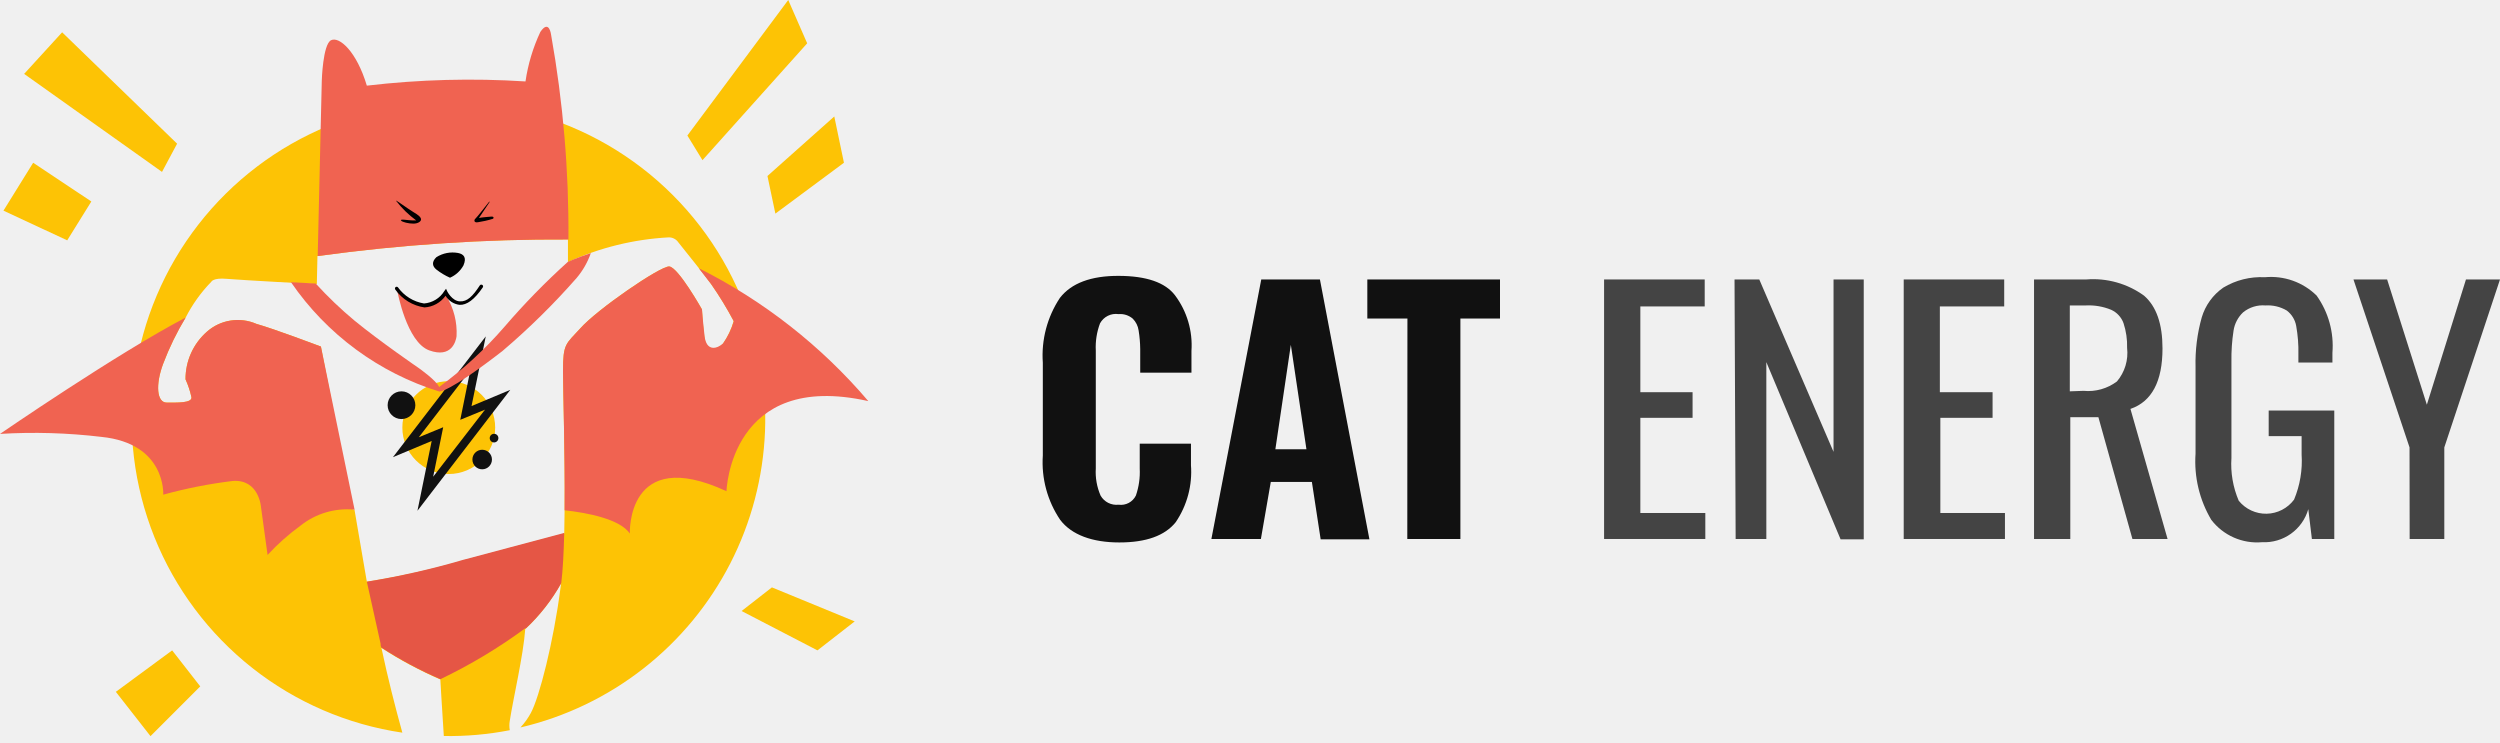
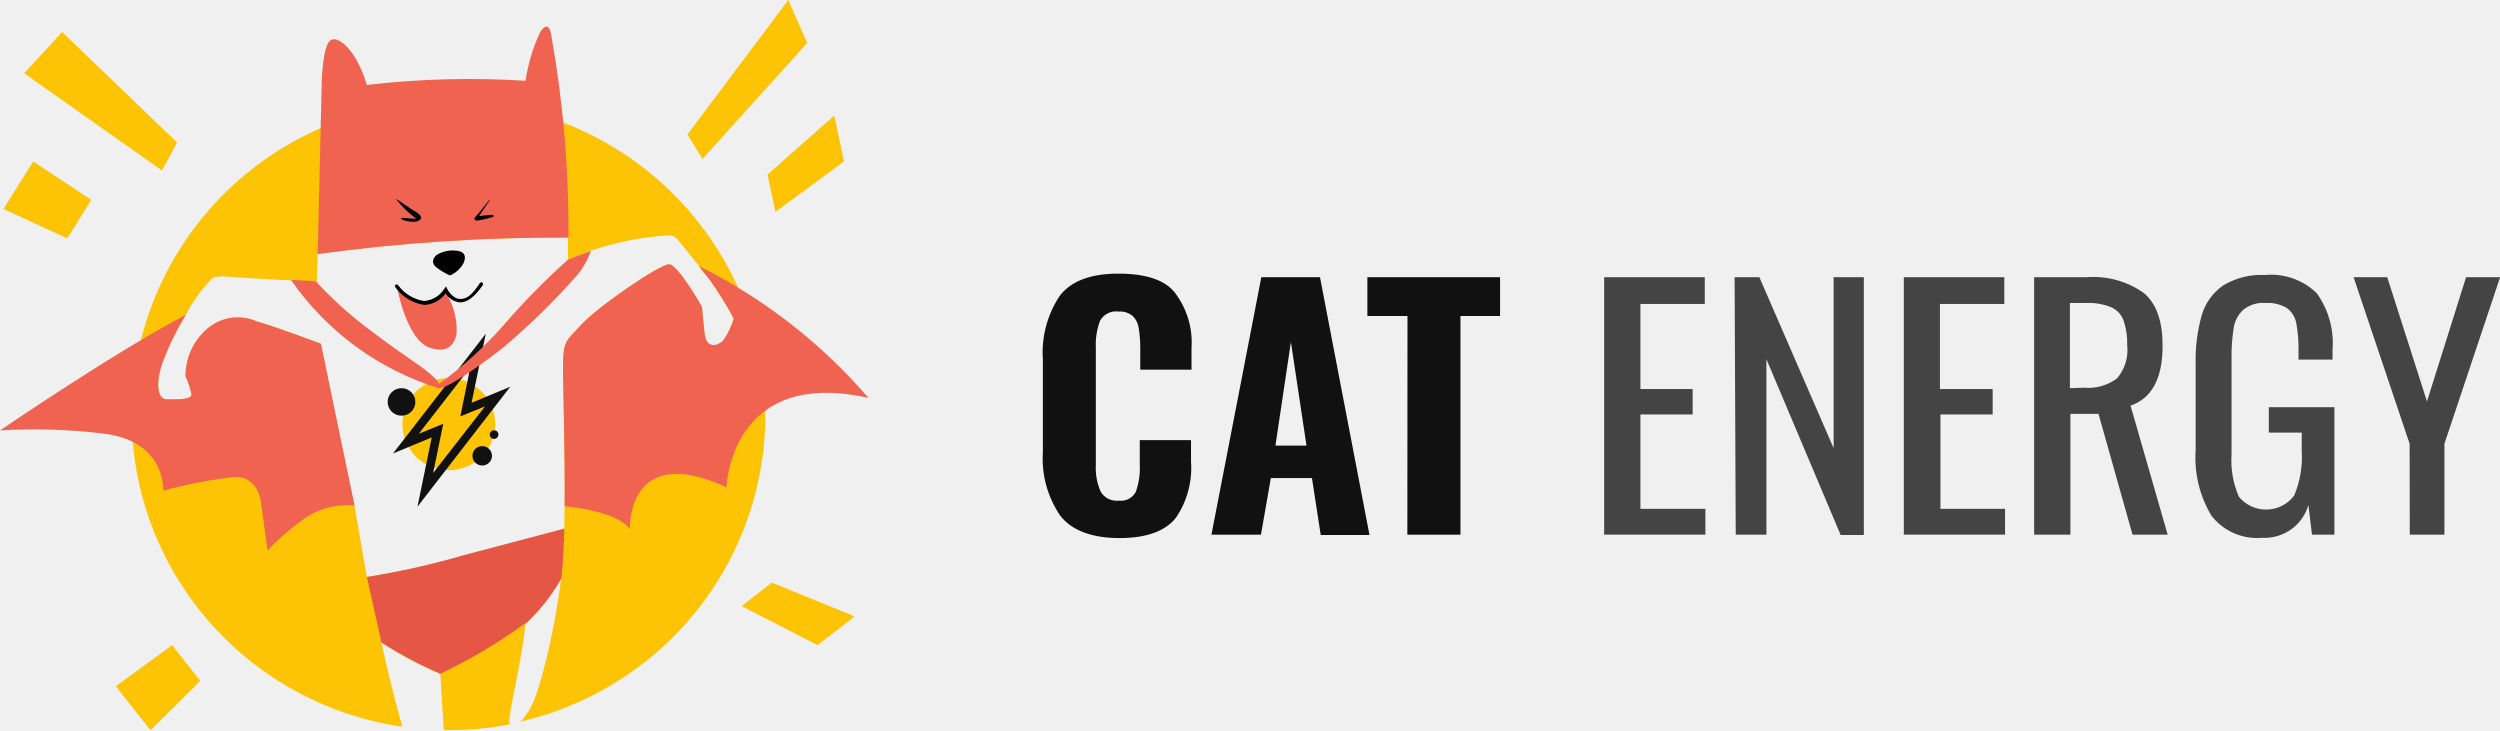
- <svg xmlns="http://www.w3.org/2000/svg" width="202" height="60" viewBox="0 0 202 60" fill="none">
-   <g clip-path="url(#clip0_2403_2170)">
-     <path d="M59.88 24C58.156 19.869 55.38 16.263 51.828 13.54C48.276 10.817 44.072 9.072 39.636 8.479C35.2 7.887 30.685 8.467 26.543 10.163C22.401 11.859 18.776 14.61 16.028 18.144C13.281 21.677 11.508 25.869 10.885 30.301C10.262 34.733 10.812 39.251 12.479 43.405C14.147 47.558 16.874 51.202 20.388 53.974C23.903 56.745 28.082 58.547 32.51 59.2C31.93 57.11 31.34 54.8 30.82 52.35C32.333 53.331 33.925 54.184 35.58 54.9C35.58 54.9 35.7 57.06 35.86 59.47C37.648 59.501 39.435 59.343 41.19 59C41.145 58.749 41.145 58.491 41.19 58.24C41.48 56.37 42.28 53 42.44 50.83C43.593 49.751 44.572 48.5 45.34 47.12L45.28 47.56C44.73 51.82 43.58 56.37 42.88 57.63C42.653 58.047 42.374 58.434 42.05 58.78C45.67 57.931 49.062 56.305 51.99 54.014C54.919 51.723 57.314 48.823 59.011 45.515C60.707 42.206 61.663 38.568 61.813 34.853C61.963 31.138 61.304 27.435 59.88 24ZM58.41 27.79C57.97 28.22 57.06 28.51 56.91 27.21C56.76 25.91 56.72 25 56.72 25C56.72 25 54.79 21.57 54.07 21.53C53.35 21.49 48.24 25 46.89 26.53C45.72 27.82 45.49 27.73 45.49 30C45.49 31.71 45.71 38.17 45.59 43.11L37.44 45.28C34.878 46.015 32.273 46.59 29.64 47L28.64 41.17H28.5L25.93 28C25.93 28 22.12 26.56 20.72 26.17C20.063 25.882 19.337 25.789 18.628 25.901C17.919 26.012 17.257 26.324 16.72 26.8C16.172 27.28 15.734 27.872 15.435 28.536C15.137 29.201 14.985 29.922 14.99 30.65C15.201 31.115 15.362 31.601 15.47 32.1C15.52 32.58 14.27 32.53 13.47 32.53C12.67 32.53 12.55 31.09 13.18 29.4C13.671 28.101 14.281 26.849 15 25.66C15.541 24.598 16.239 23.624 17.07 22.77C17.07 22.77 17.21 22.43 18.32 22.53C19.43 22.63 25.6 22.96 25.6 22.96L25.65 20.69C32.356 19.764 39.12 19.316 45.89 19.35C45.89 19.96 45.89 20.57 45.89 21.18C48.454 20.01 51.215 19.331 54.03 19.18C54.181 19.176 54.33 19.21 54.464 19.278C54.599 19.346 54.714 19.446 54.8 19.57C55.14 20 57.21 22.57 57.45 22.94C58.122 23.901 58.733 24.903 59.28 25.94C59.093 26.597 58.799 27.218 58.41 27.78V27.79Z" fill="#FDC305" />
-     <path d="M56.46 21.67C56.93 22.27 57.34 22.8 57.46 22.96C58.132 23.921 58.743 24.923 59.29 25.96C59.1 26.595 58.809 27.196 58.43 27.74C57.99 28.17 57.08 28.46 56.93 27.16C56.78 25.86 56.72 25 56.72 25C56.72 25 54.79 21.57 54.07 21.53C53.35 21.49 48.24 25 46.89 26.53C45.72 27.82 45.49 27.73 45.49 30C45.49 31.5 45.66 36.65 45.62 41.23C47.43 41.43 50.09 41.93 50.89 43.11C50.89 43.11 50.6 35.93 58.7 39.69C58.7 39.69 58.98 29.9 70.16 32.41C66.359 27.948 61.7 24.296 56.46 21.67Z" fill="#F06351" />
-     <path d="M45.93 19.35C45.971 13.809 45.502 8.275 44.53 2.82C44.53 2.82 44.38 1.52 43.66 2.58C43.066 3.847 42.661 5.195 42.46 6.58C38.185 6.306 33.894 6.42 29.64 6.92C28.82 4.17 27.42 2.92 26.75 3.25C26.08 3.58 26 6.53 26 6.53L25.67 20.69C32.383 19.763 39.153 19.315 45.93 19.35Z" fill="#F06351" />
-     <path d="M45.35 47.12C45.48 46.05 45.55 44.63 45.59 43.06L37.44 45.23C34.879 45.982 32.274 46.573 29.64 47L30.75 52C30.75 52.11 30.75 52.22 30.82 52.33C32.333 53.311 33.925 54.164 35.58 54.88C37.999 53.724 40.302 52.341 42.46 50.75V50.81C43.608 49.737 44.583 48.492 45.35 47.12Z" fill="#E55645" />
-     <path d="M32 16.22C31.95 16.12 33 16.9 33.41 17.14C33.82 17.38 34.02 17.56 34.02 17.73C34.02 17.9 33.76 18.07 33.4 18.07C33.04 18.07 32.48 17.95 32.4 17.81C32.32 17.67 33 17.81 33.34 17.81H33.63C33.014 17.36 32.466 16.824 32 16.22Z" fill="black" />
-     <path d="M39.5 16.33C39.5 16.33 38.5 17.61 38.41 17.67C38.32 17.73 38.24 18.01 38.6 17.96C39.013 17.898 39.421 17.805 39.82 17.68C39.93 17.62 39.89 17.48 39.7 17.5C39.51 17.52 39.02 17.55 38.7 17.61L39.55 16.34C39.55 16.34 39.58 16.22 39.5 16.33Z" fill="black" />
-     <path d="M36.36 22.44C36.824 22.236 37.207 21.884 37.45 21.44C37.73 20.78 37.45 20.53 37.01 20.44C36.405 20.33 35.78 20.451 35.26 20.78C34.87 21.15 34.92 21.51 35.26 21.78C35.598 22.045 35.967 22.267 36.36 22.44Z" fill="black" />
-     <path d="M36 23.7C35.885 23.927 35.729 24.13 35.54 24.3C35.255 24.529 34.905 24.662 34.54 24.68C33.989 24.734 33.439 24.577 33 24.24C32.798 24.122 32.619 23.97 32.47 23.79C32.37 23.681 32.247 23.596 32.11 23.54C32.11 23.54 32.86 27.65 34.68 28.31C36.5 28.97 36.84 27.55 36.89 27.17C36.951 26.032 36.665 24.902 36.07 23.93C36.07 23.63 36.05 23.83 36 23.7Z" fill="#F06351" />
-     <path d="M34.3 24.84C33.832 24.773 33.383 24.611 32.979 24.366C32.575 24.12 32.225 23.795 31.95 23.41C31.925 23.383 31.912 23.347 31.912 23.31C31.912 23.273 31.925 23.238 31.95 23.21C31.963 23.197 31.979 23.186 31.996 23.179C32.013 23.172 32.031 23.168 32.05 23.168C32.069 23.168 32.087 23.172 32.104 23.179C32.121 23.186 32.137 23.197 32.15 23.21C32.398 23.557 32.711 23.852 33.074 24.077C33.436 24.302 33.839 24.452 34.26 24.52C34.593 24.495 34.915 24.391 35.2 24.217C35.486 24.044 35.725 23.805 35.9 23.52L36.04 23.33L36.14 23.55C36.14 23.55 36.52 24.31 37.14 24.35C37.76 24.39 38.2 23.93 38.77 23.06C38.791 23.028 38.824 23.006 38.862 22.999C38.899 22.991 38.938 22.999 38.97 23.02C39.002 23.041 39.024 23.074 39.031 23.112C39.039 23.149 39.031 23.188 39.01 23.22C38.343 24.2 37.713 24.67 37.12 24.63C36.891 24.6 36.671 24.518 36.477 24.392C36.283 24.266 36.12 24.098 36 23.9C35.804 24.173 35.55 24.399 35.256 24.562C34.962 24.725 34.635 24.82 34.3 24.84Z" fill="black" />
-     <path d="M36.26 38.3C38.331 38.3 40.01 36.621 40.01 34.55C40.01 32.479 38.331 30.8 36.26 30.8C34.189 30.8 32.51 32.479 32.51 34.55C32.51 36.621 34.189 38.3 36.26 38.3Z" fill="#FDC305" />
-     <path d="M41.23 31.5L38.1 32.81L39.25 27.18L31.75 36.94L34.88 35.63L33.73 41.27L41.23 31.5ZM33.84 35.33L38 29.92L37.19 33.92L39.19 33.1L35 38.52L35.81 34.52L33.84 35.33Z" fill="#111111" />
-     <path d="M32.44 33.86C33.059 33.86 33.56 33.359 33.56 32.74C33.56 32.121 33.059 31.62 32.44 31.62C31.821 31.62 31.32 32.121 31.32 32.74C31.32 33.359 31.821 33.86 32.44 33.86Z" fill="#111111" />
-     <path d="M38.96 37.92C39.396 37.92 39.75 37.566 39.75 37.13C39.75 36.694 39.396 36.34 38.96 36.34C38.524 36.34 38.17 36.694 38.17 37.13C38.17 37.566 38.524 37.92 38.96 37.92Z" fill="#111111" />
-     <path d="M39.92 35.75C40.113 35.75 40.27 35.593 40.27 35.4C40.27 35.207 40.113 35.05 39.92 35.05C39.727 35.05 39.57 35.207 39.57 35.4C39.57 35.593 39.727 35.75 39.92 35.75Z" fill="#111111" />
-     <path d="M45.88 21.16C44.075 22.787 42.375 24.527 40.79 26.37C39.211 28.199 37.43 29.843 35.48 31.27C35.26 30.74 33.85 29.75 33.85 29.75C33.85 29.75 30.71 27.6 28.65 25.91C27.536 24.983 26.487 23.98 25.51 22.91L23.51 22.8C26.397 27.017 30.627 30.133 35.51 31.64C36.37 31.5 38.79 29.77 40.6 28.36C42.741 26.539 44.747 24.564 46.6 22.45C47.098 21.858 47.484 21.18 47.74 20.45C46.6 20.83 45.88 21.16 45.88 21.16Z" fill="#F06351" />
-     <path d="M65.22 3.5L56.76 12.94L55.54 10.95L63.69 0L65.22 3.5Z" fill="#FDC305" />
-     <path d="M62.65 17.26L68.19 13.15L67.41 9.41L62.01 14.22L62.65 17.26Z" fill="#FDC305" />
-     <path d="M59.92 49.37L66.05 52.55L69.06 50.21L62.37 47.46L59.92 49.37Z" fill="#FDC305" />
-     <path d="M1.95 5.97L5.02 2.61L14.31 11.61L13.09 13.89L1.95 5.97Z" fill="#FDC305" />
-     <path d="M7.38 16.28L2.68 13.15L0.28 17.02L5.43 19.42L7.38 16.28Z" fill="#FDC305" />
-     <path d="M13.91 52.55L9.36 55.9L12.16 59.48L16.18 55.46L13.91 52.55Z" fill="#FDC305" />
-     <path d="M25.93 28C25.93 28 22.12 26.56 20.72 26.17C20.063 25.882 19.337 25.789 18.628 25.901C17.919 26.012 17.257 26.324 16.72 26.8C16.172 27.28 15.734 27.872 15.435 28.536C15.137 29.201 14.985 29.922 14.99 30.65C15.201 31.115 15.362 31.601 15.47 32.1C15.52 32.58 14.27 32.53 13.47 32.53C12.67 32.53 12.55 31.09 13.18 29.4C13.671 28.101 14.281 26.849 15 25.66C9.55 28.5 0 35.06 0 35.06C2.732 34.895 5.473 34.976 8.19 35.3C13.44 35.83 13.19 39.97 13.19 39.97C15.037 39.461 16.918 39.09 18.82 38.86C20.94 38.72 21.09 40.98 21.09 40.98L21.62 44.84C22.425 43.969 23.312 43.179 24.27 42.48C25.505 41.492 27.076 41.025 28.65 41.18L25.93 28Z" fill="#F06351" />
-     <path d="M85.66 42C84.63 40.474 84.137 38.648 84.26 36.81V29.31C84.13 27.459 84.615 25.617 85.64 24.07C86.567 22.877 88.15 22.283 90.39 22.29C92.63 22.297 94.147 22.82 94.94 23.86C95.907 25.149 96.379 26.742 96.27 28.35V30.11H92.13V28.2C92.124 27.697 92.081 27.196 92 26.7C91.95 26.341 91.785 26.008 91.53 25.75C91.373 25.615 91.19 25.513 90.992 25.449C90.795 25.386 90.587 25.362 90.38 25.38C90.083 25.336 89.78 25.384 89.512 25.518C89.243 25.652 89.023 25.866 88.88 26.13C88.617 26.832 88.501 27.581 88.54 28.33V37.85C88.494 38.604 88.628 39.358 88.93 40.05C89.074 40.3 89.288 40.502 89.546 40.632C89.804 40.761 90.094 40.813 90.38 40.78C90.662 40.82 90.948 40.77 91.2 40.637C91.451 40.504 91.654 40.295 91.78 40.04C92.022 39.336 92.127 38.593 92.09 37.85V35.85H96.23V37.58C96.352 39.211 95.918 40.836 95 42.19C94.12 43.29 92.6 43.83 90.44 43.83C88.28 43.83 86.59 43.23 85.66 42Z" fill="#111111" />
-     <path d="M101.91 22.58H106.65L110.65 43.58H106.71L106 38.94H102.68L101.88 43.55H97.88L101.91 22.58ZM105.56 36.3L104.3 27.86L103.05 36.3H105.56Z" fill="#111111" />
-     <path d="M113.72 25.74H110.48V22.58H121.2V25.74H118V43.55H113.71L113.72 25.74Z" fill="#111111" />
-     <path d="M129.61 22.58H137.74V24.76H132.54V31.69H136.76V33.76H132.54V41.45H137.79V43.55H129.61V22.58Z" fill="#444444" />
-     <path d="M140.15 22.58H142.15L148.15 36.51V22.58H150.59V43.58H148.72L142.72 29.26V43.55H140.24L140.15 22.58Z" fill="#444444" />
-     <path d="M153.82 22.58H161.94V24.76H156.74V31.69H161V33.76H156.78V41.45H162V43.55H153.82V22.58Z" fill="#444444" />
-     <path d="M164.35 22.58H168.57C170.233 22.446 171.889 22.911 173.24 23.89C174.24 24.76 174.73 26.18 174.73 28.15C174.73 30.817 173.867 32.447 172.14 33.04L175.14 43.55H172.3L169.55 33.71H167.28V43.55H164.35V22.58ZM168.35 31.58C169.313 31.673 170.277 31.402 171.05 30.82C171.364 30.448 171.599 30.016 171.74 29.55C171.881 29.084 171.925 28.594 171.87 28.11C171.89 27.432 171.792 26.755 171.58 26.11C171.494 25.872 171.361 25.654 171.189 25.469C171.018 25.283 170.81 25.134 170.58 25.03C169.931 24.764 169.231 24.644 168.53 24.68H167.24V31.62L168.35 31.58Z" fill="#444444" />
-     <path d="M178.67 42C177.714 40.387 177.271 38.521 177.4 36.65V29.65C177.366 28.299 177.534 26.951 177.9 25.65C178.189 24.672 178.803 23.822 179.64 23.24C180.651 22.631 181.821 22.338 183 22.4C183.762 22.328 184.532 22.422 185.254 22.678C185.976 22.934 186.633 23.344 187.18 23.88C188.139 25.224 188.593 26.864 188.46 28.51V29.29H185.71V28.64C185.729 27.863 185.668 27.085 185.53 26.32C185.439 25.83 185.168 25.391 184.77 25.09C184.251 24.784 183.652 24.641 183.05 24.68C182.397 24.624 181.748 24.825 181.24 25.24C180.825 25.634 180.554 26.154 180.47 26.72C180.343 27.544 180.286 28.377 180.3 29.21V37C180.221 38.184 180.423 39.37 180.89 40.46C181.161 40.795 181.506 41.064 181.897 41.246C182.288 41.428 182.716 41.518 183.147 41.509C183.578 41.501 184.002 41.394 184.386 41.196C184.769 40.999 185.102 40.716 185.36 40.37C185.842 39.217 186.051 37.967 185.97 36.72V35.24H183.31V33.17H188.61V43.55H186.8L186.51 41.14C186.281 41.941 185.788 42.64 185.11 43.125C184.433 43.61 183.612 43.851 182.78 43.81C181.998 43.879 181.211 43.749 180.493 43.433C179.774 43.116 179.147 42.623 178.67 42Z" fill="#444444" />
-     <path d="M194.69 36.15L190.16 22.58H192.88L196.09 32.7L199.25 22.58H202L197.5 36.15V43.55H194.7L194.69 36.15Z" fill="#444444" />
+ <svg xmlns="http://www.w3.org/2000/svg" width="202" height="59" viewBox="0 0 202 59" fill="none">
+   <g clip-path="url(#clip0_2403_439)">
+     <path d="M59.883 23.806C58.158 19.709 55.382 16.132 51.83 13.431C48.278 10.729 44.074 8.999 39.637 8.411C35.201 7.823 30.686 8.399 26.544 10.081C22.402 11.763 18.776 14.492 16.029 17.997C13.281 21.502 11.508 25.66 10.885 30.056C10.262 34.453 10.812 38.934 12.479 43.054C14.147 47.175 16.874 50.789 20.389 53.538C23.903 56.287 28.083 58.075 32.511 58.722C31.931 56.649 31.341 54.358 30.821 51.928C32.334 52.901 33.926 53.747 35.581 54.457C35.581 54.457 35.701 56.599 35.861 58.99C37.65 59.021 39.436 58.864 41.192 58.524C41.146 58.275 41.146 58.019 41.192 57.77C41.482 55.915 42.282 52.572 42.442 50.42C43.595 49.35 44.573 48.108 45.342 46.74L45.282 47.176C44.732 51.402 43.582 55.915 42.882 57.165C42.655 57.579 42.376 57.962 42.052 58.306C45.672 57.463 49.064 55.85 51.992 53.578C54.921 51.306 57.317 48.429 59.013 45.147C60.709 41.865 61.666 38.257 61.816 34.572C61.966 30.887 61.306 27.213 59.883 23.806ZM58.412 27.566C57.972 27.992 57.062 28.28 56.912 26.99C56.762 25.701 56.722 24.798 56.722 24.798C56.722 24.798 54.792 21.396 54.072 21.356C53.352 21.317 48.242 24.798 46.892 26.316C45.722 27.596 45.492 27.506 45.492 29.758C45.492 31.454 45.712 37.862 45.592 42.762L37.441 44.915C34.88 45.644 32.274 46.214 29.641 46.621L28.641 40.838H28.501L25.931 27.774C25.931 27.774 22.121 26.346 20.721 25.959C20.063 25.674 19.337 25.581 18.628 25.692C17.92 25.802 17.258 26.112 16.72 26.584C16.172 27.06 15.734 27.647 15.436 28.306C15.137 28.965 14.985 29.68 14.99 30.403C15.202 30.864 15.363 31.346 15.47 31.841C15.52 32.317 14.27 32.267 13.47 32.267C12.67 32.267 12.55 30.839 13.18 29.163C13.672 27.874 14.281 26.632 15 25.453C15.541 24.4 16.239 23.433 17.07 22.586C17.07 22.586 17.21 22.249 18.32 22.348C19.43 22.447 25.601 22.775 25.601 22.775L25.651 20.523C32.358 19.605 39.122 19.16 45.892 19.194C45.892 19.799 45.892 20.404 45.892 21.009C48.456 19.848 51.218 19.175 54.032 19.025C54.183 19.021 54.332 19.055 54.466 19.122C54.601 19.19 54.716 19.289 54.802 19.412C55.142 19.839 57.212 22.388 57.452 22.755C58.125 23.708 58.736 24.702 59.282 25.731C59.095 26.382 58.801 26.999 58.412 27.556V27.566Z" fill="#FDC305" />
+     <path d="M56.463 21.495C56.933 22.09 57.343 22.616 57.463 22.775C58.135 23.728 58.746 24.721 59.293 25.75C59.103 26.381 58.812 26.977 58.433 27.516C57.993 27.943 57.083 28.23 56.933 26.941C56.783 25.651 56.723 24.798 56.723 24.798C56.723 24.798 54.793 21.396 54.073 21.356C53.353 21.317 48.242 24.798 46.892 26.316C45.722 27.596 45.492 27.506 45.492 29.758C45.492 31.246 45.662 36.354 45.622 40.897C47.432 41.096 50.093 41.592 50.893 42.762C50.893 42.762 50.603 35.64 58.703 39.37C58.703 39.37 58.983 29.659 70.163 32.148C66.363 27.722 61.703 24.099 56.463 21.495Z" fill="#F06351" />
+     <path d="M45.932 19.194C45.973 13.697 45.504 8.209 44.532 2.797C44.532 2.797 44.382 1.508 43.662 2.559C43.068 3.816 42.664 5.153 42.462 6.527C38.187 6.255 33.896 6.368 29.642 6.864C28.821 4.136 27.421 2.896 26.751 3.224C26.081 3.551 26.001 6.477 26.001 6.477L25.671 20.523C32.385 19.604 39.155 19.159 45.932 19.194Z" fill="#F06351" />
+     <path d="M45.352 46.74C45.481 45.678 45.551 44.27 45.592 42.712L37.441 44.865C34.881 45.611 32.276 46.197 29.642 46.621L30.752 51.58C30.752 51.69 30.752 51.799 30.822 51.908C32.334 52.881 33.926 53.727 35.581 54.437C38 53.29 40.304 51.919 42.462 50.34V50.4C43.61 49.335 44.584 48.1 45.352 46.74Z" fill="#E55645" />
+     <path d="M32.002 16.089C31.952 15.99 33.002 16.764 33.412 17.002C33.822 17.24 34.022 17.418 34.022 17.587C34.022 17.756 33.762 17.924 33.402 17.924C33.042 17.924 32.482 17.805 32.402 17.666C32.322 17.527 33.002 17.666 33.342 17.666H33.632C33.016 17.22 32.467 16.689 32.002 16.089Z" fill="black" />
+     <path d="M39.502 16.198C39.502 16.198 38.502 17.468 38.412 17.527C38.322 17.587 38.242 17.865 38.602 17.815C39.015 17.754 39.423 17.661 39.822 17.537C39.932 17.478 39.892 17.339 39.702 17.359C39.512 17.379 39.022 17.408 38.702 17.468L39.552 16.208C39.552 16.208 39.582 16.089 39.502 16.198Z" fill="black" />
+     <path d="M36.362 22.259C36.825 22.056 37.208 21.708 37.452 21.267C37.732 20.612 37.452 20.364 37.012 20.275C36.406 20.166 35.782 20.286 35.262 20.612C34.872 20.979 34.922 21.336 35.262 21.604C35.599 21.867 35.969 22.087 36.362 22.259Z" fill="black" />
+     <path d="M36.002 23.509C35.887 23.734 35.731 23.936 35.542 24.104C35.257 24.331 34.907 24.463 34.542 24.481C33.991 24.534 33.441 24.378 33.002 24.044C32.8 23.927 32.621 23.776 32.472 23.598C32.371 23.49 32.249 23.405 32.112 23.35C32.112 23.35 32.862 27.427 34.682 28.081C36.502 28.736 36.842 27.328 36.892 26.951C36.953 25.822 36.667 24.701 36.072 23.737C36.072 23.439 36.052 23.638 36.002 23.509Z" fill="#F06351" />
+     <path d="M34.301 24.64C33.834 24.573 33.384 24.413 32.98 24.169C32.576 23.925 32.226 23.603 31.951 23.221C31.927 23.194 31.913 23.159 31.913 23.122C31.913 23.085 31.927 23.05 31.951 23.023C31.965 23.009 31.98 22.999 31.997 22.992C32.014 22.985 32.033 22.981 32.051 22.981C32.07 22.981 32.089 22.985 32.106 22.992C32.123 22.999 32.139 23.009 32.151 23.023C32.399 23.367 32.713 23.659 33.075 23.882C33.437 24.105 33.841 24.255 34.261 24.322C34.594 24.297 34.917 24.195 35.202 24.022C35.487 23.85 35.727 23.613 35.901 23.33L36.041 23.142L36.142 23.36C36.142 23.36 36.522 24.114 37.142 24.154C37.761 24.193 38.202 23.737 38.772 22.874C38.793 22.842 38.826 22.82 38.863 22.813C38.901 22.805 38.94 22.813 38.971 22.834C39.003 22.855 39.025 22.888 39.033 22.925C39.04 22.962 39.033 23.001 39.011 23.033C38.345 24.005 37.715 24.471 37.121 24.431C36.892 24.401 36.673 24.32 36.479 24.195C36.285 24.07 36.122 23.903 36.002 23.707C35.806 23.978 35.552 24.203 35.258 24.364C34.964 24.525 34.637 24.619 34.301 24.64Z" fill="black" />
+     <path d="M36.262 37.991C38.333 37.991 40.012 36.325 40.012 34.271C40.012 32.217 38.333 30.551 36.262 30.551C34.191 30.551 32.512 32.217 32.512 34.271C32.512 36.325 34.191 37.991 36.262 37.991Z" fill="#FDC305" />
+     <path d="M41.232 31.246L38.102 32.545L39.252 26.961L31.752 36.642L34.882 35.343L33.732 40.937L41.232 31.246ZM33.842 35.045L38.002 29.679L37.192 33.646L39.192 32.833L35.002 38.209L35.812 34.241L33.842 35.045Z" fill="#111111" />
+     <path d="M32.441 33.587C33.06 33.587 33.562 33.089 33.562 32.476C33.562 31.862 33.06 31.365 32.441 31.365C31.823 31.365 31.322 31.862 31.322 32.476C31.322 33.089 31.823 33.587 32.441 33.587Z" fill="#111111" />
+     <path d="M38.962 37.614C39.398 37.614 39.752 37.263 39.752 36.83C39.752 36.398 39.398 36.047 38.962 36.047C38.526 36.047 38.172 36.398 38.172 36.83C38.172 37.263 38.526 37.614 38.962 37.614Z" fill="#111111" />
+     <path d="M39.922 35.462C40.115 35.462 40.272 35.306 40.272 35.114C40.272 34.923 40.115 34.767 39.922 34.767C39.729 34.767 39.572 34.923 39.572 35.114C39.572 35.306 39.729 35.462 39.922 35.462Z" fill="#111111" />
+     <path d="M45.882 20.989C44.077 22.603 42.377 24.329 40.792 26.157C39.213 27.972 37.432 29.602 35.482 31.018C35.262 30.492 33.852 29.51 33.852 29.51C33.852 29.51 30.712 27.377 28.651 25.701C27.538 24.781 26.489 23.787 25.511 22.725L23.511 22.616C26.398 26.799 30.628 29.89 35.512 31.385C36.372 31.246 38.792 29.53 40.602 28.131C42.743 26.325 44.749 24.365 46.602 22.269C47.1 21.682 47.487 21.009 47.742 20.285C46.602 20.662 45.882 20.989 45.882 20.989Z" fill="#F06351" />
+     <path d="M65.223 3.472L56.763 12.836L55.543 10.862L63.693 0L65.223 3.472Z" fill="#FDC305" />
+     <path d="M62.653 17.121L68.193 13.044L67.413 9.334L62.013 14.105L62.653 17.121Z" fill="#FDC305" />
+     <path d="M59.923 48.972L66.053 52.126L69.063 49.805L62.373 47.077L59.923 48.972Z" fill="#FDC305" />
+     <path d="M1.95 5.922L5.02 2.589L14.31 11.516L13.09 13.778L1.95 5.922Z" fill="#FDC305" />
+     <path d="M7.38 16.149L2.68 13.044L0.28 16.883L5.43 19.263L7.38 16.149Z" fill="#FDC305" />
+     <path d="M13.91 52.126L9.36 55.449L12.16 59L16.18 55.012L13.91 52.126Z" fill="#FDC305" />
+     <path d="M25.931 27.774C25.931 27.774 22.121 26.346 20.721 25.959C20.064 25.674 19.338 25.581 18.629 25.692C17.92 25.802 17.258 26.112 16.721 26.584C16.173 27.06 15.735 27.647 15.436 28.306C15.137 28.965 14.986 29.68 14.991 30.403C15.202 30.864 15.363 31.346 15.471 31.841C15.521 32.317 14.271 32.267 13.471 32.267C12.671 32.267 12.551 30.839 13.181 29.163C13.672 27.874 14.281 26.632 15.001 25.453C9.55 28.27 0 34.777 0 34.777C2.732 34.614 5.473 34.693 8.19 35.015C13.441 35.541 13.191 39.647 13.191 39.647C15.037 39.142 16.919 38.775 18.821 38.546C20.941 38.407 21.091 40.649 21.091 40.649L21.621 44.478C22.426 43.614 23.313 42.831 24.271 42.137C25.506 41.157 27.078 40.694 28.651 40.848L25.931 27.774Z" fill="#F06351" />
+     <path d="M85.664 41.661C84.634 40.147 84.141 38.336 84.264 36.513V29.073C84.134 27.237 84.619 25.41 85.644 23.876C86.571 22.692 88.154 22.104 90.394 22.11C92.634 22.117 94.151 22.636 94.944 23.668C95.912 24.946 96.384 26.526 96.274 28.121V29.867H92.134V27.972C92.129 27.474 92.085 26.977 92.004 26.485C91.954 26.128 91.789 25.798 91.534 25.542C91.377 25.408 91.194 25.307 90.996 25.244C90.799 25.181 90.591 25.157 90.384 25.175C90.087 25.131 89.784 25.179 89.516 25.312C89.247 25.445 89.027 25.657 88.884 25.919C88.621 26.616 88.505 27.358 88.544 28.101V37.545C88.499 38.292 88.632 39.04 88.934 39.727C89.079 39.974 89.293 40.175 89.55 40.304C89.808 40.432 90.098 40.483 90.384 40.451C90.666 40.49 90.953 40.441 91.204 40.309C91.456 40.177 91.659 39.97 91.784 39.717C92.026 39.019 92.131 38.282 92.094 37.545V35.561H96.234V37.277C96.356 38.895 95.923 40.507 95.004 41.849C94.124 42.941 92.604 43.476 90.444 43.476C88.284 43.476 86.594 42.881 85.664 41.661Z" fill="#111111" />
+     <path d="M101.915 22.398H106.655L110.655 43.228H106.715L106.005 38.626H102.685L101.885 43.199H97.885L101.915 22.398ZM105.565 36.007L104.305 27.635L103.055 36.007H105.565Z" fill="#111111" />
+     <path d="M113.725 25.532H110.485V22.398H121.205V25.532H118.005V43.199H113.715L113.725 25.532Z" fill="#111111" />
+     <path d="M129.616 22.398H137.746V24.56H132.546V31.434H136.766V33.488H132.546V41.115H137.796V43.199H129.616V22.398Z" fill="#444444" />
+     <path d="M140.157 22.398H142.157L148.157 36.215V22.398H150.597V43.228H148.727L142.727 29.024V43.199H140.247L140.157 22.398Z" fill="#444444" />
+     <path d="M153.828 22.398H161.948V24.56H156.748V31.434H161.008V33.488H156.788V41.115H162.008V43.199H153.828V22.398Z" fill="#444444" />
+     <path d="M164.358 22.398H168.578C170.241 22.265 171.897 22.726 173.248 23.697C174.248 24.56 174.738 25.969 174.738 27.923C174.738 30.568 173.875 32.185 172.148 32.773L175.148 43.199H172.308L169.558 33.438H167.288V43.199H164.358V22.398ZM168.358 31.325C169.322 31.418 170.285 31.149 171.058 30.571C171.372 30.202 171.607 29.774 171.748 29.311C171.889 28.849 171.933 28.363 171.878 27.883C171.898 27.21 171.8 26.539 171.588 25.899C171.502 25.663 171.369 25.447 171.198 25.263C171.026 25.079 170.819 24.931 170.588 24.828C169.939 24.564 169.239 24.445 168.538 24.481H167.248V31.365L168.358 31.325Z" fill="#444444" />
+     <path d="M178.679 41.661C177.723 40.061 177.28 38.21 177.409 36.354V29.411C177.374 28.071 177.543 26.733 177.909 25.443C178.198 24.473 178.811 23.63 179.649 23.052C180.66 22.448 181.83 22.158 183.009 22.219C183.771 22.147 184.54 22.241 185.262 22.495C185.984 22.749 186.642 23.155 187.189 23.687C188.148 25.02 188.602 26.647 188.469 28.28V29.054H185.719V28.409C185.738 27.638 185.677 26.867 185.539 26.108C185.448 25.621 185.177 25.186 184.779 24.887C184.26 24.584 183.66 24.442 183.059 24.481C182.406 24.425 181.756 24.625 181.249 25.036C180.834 25.427 180.563 25.944 180.479 26.504C180.352 27.322 180.295 28.148 180.309 28.974V36.701C180.229 37.876 180.432 39.052 180.899 40.133C181.17 40.466 181.515 40.733 181.906 40.913C182.297 41.094 182.725 41.183 183.156 41.174C183.587 41.166 184.011 41.059 184.394 40.864C184.778 40.668 185.111 40.387 185.369 40.044C185.851 38.9 186.059 37.661 185.979 36.424V34.956H183.319V32.902H188.619V43.199H186.809L186.519 40.808C186.29 41.602 185.796 42.296 185.119 42.777C184.442 43.258 183.621 43.497 182.789 43.456C182.007 43.525 181.22 43.396 180.501 43.082C179.783 42.768 179.156 42.279 178.679 41.661Z" fill="#444444" />
+     <path d="M194.699 35.858L190.169 22.398H192.889L196.099 32.436L199.259 22.398H202.009L197.509 35.858V43.199H194.709L194.699 35.858Z" fill="#444444" />
  </g>
  <defs>
-     <clipPath id="clip0_2403_2170">
-       <rect width="201.99" height="59.48" fill="white" />
+     <clipPath id="clip0_2403_439">
+       <rect width="202" height="59" fill="white" />
    </clipPath>
  </defs>
</svg>
